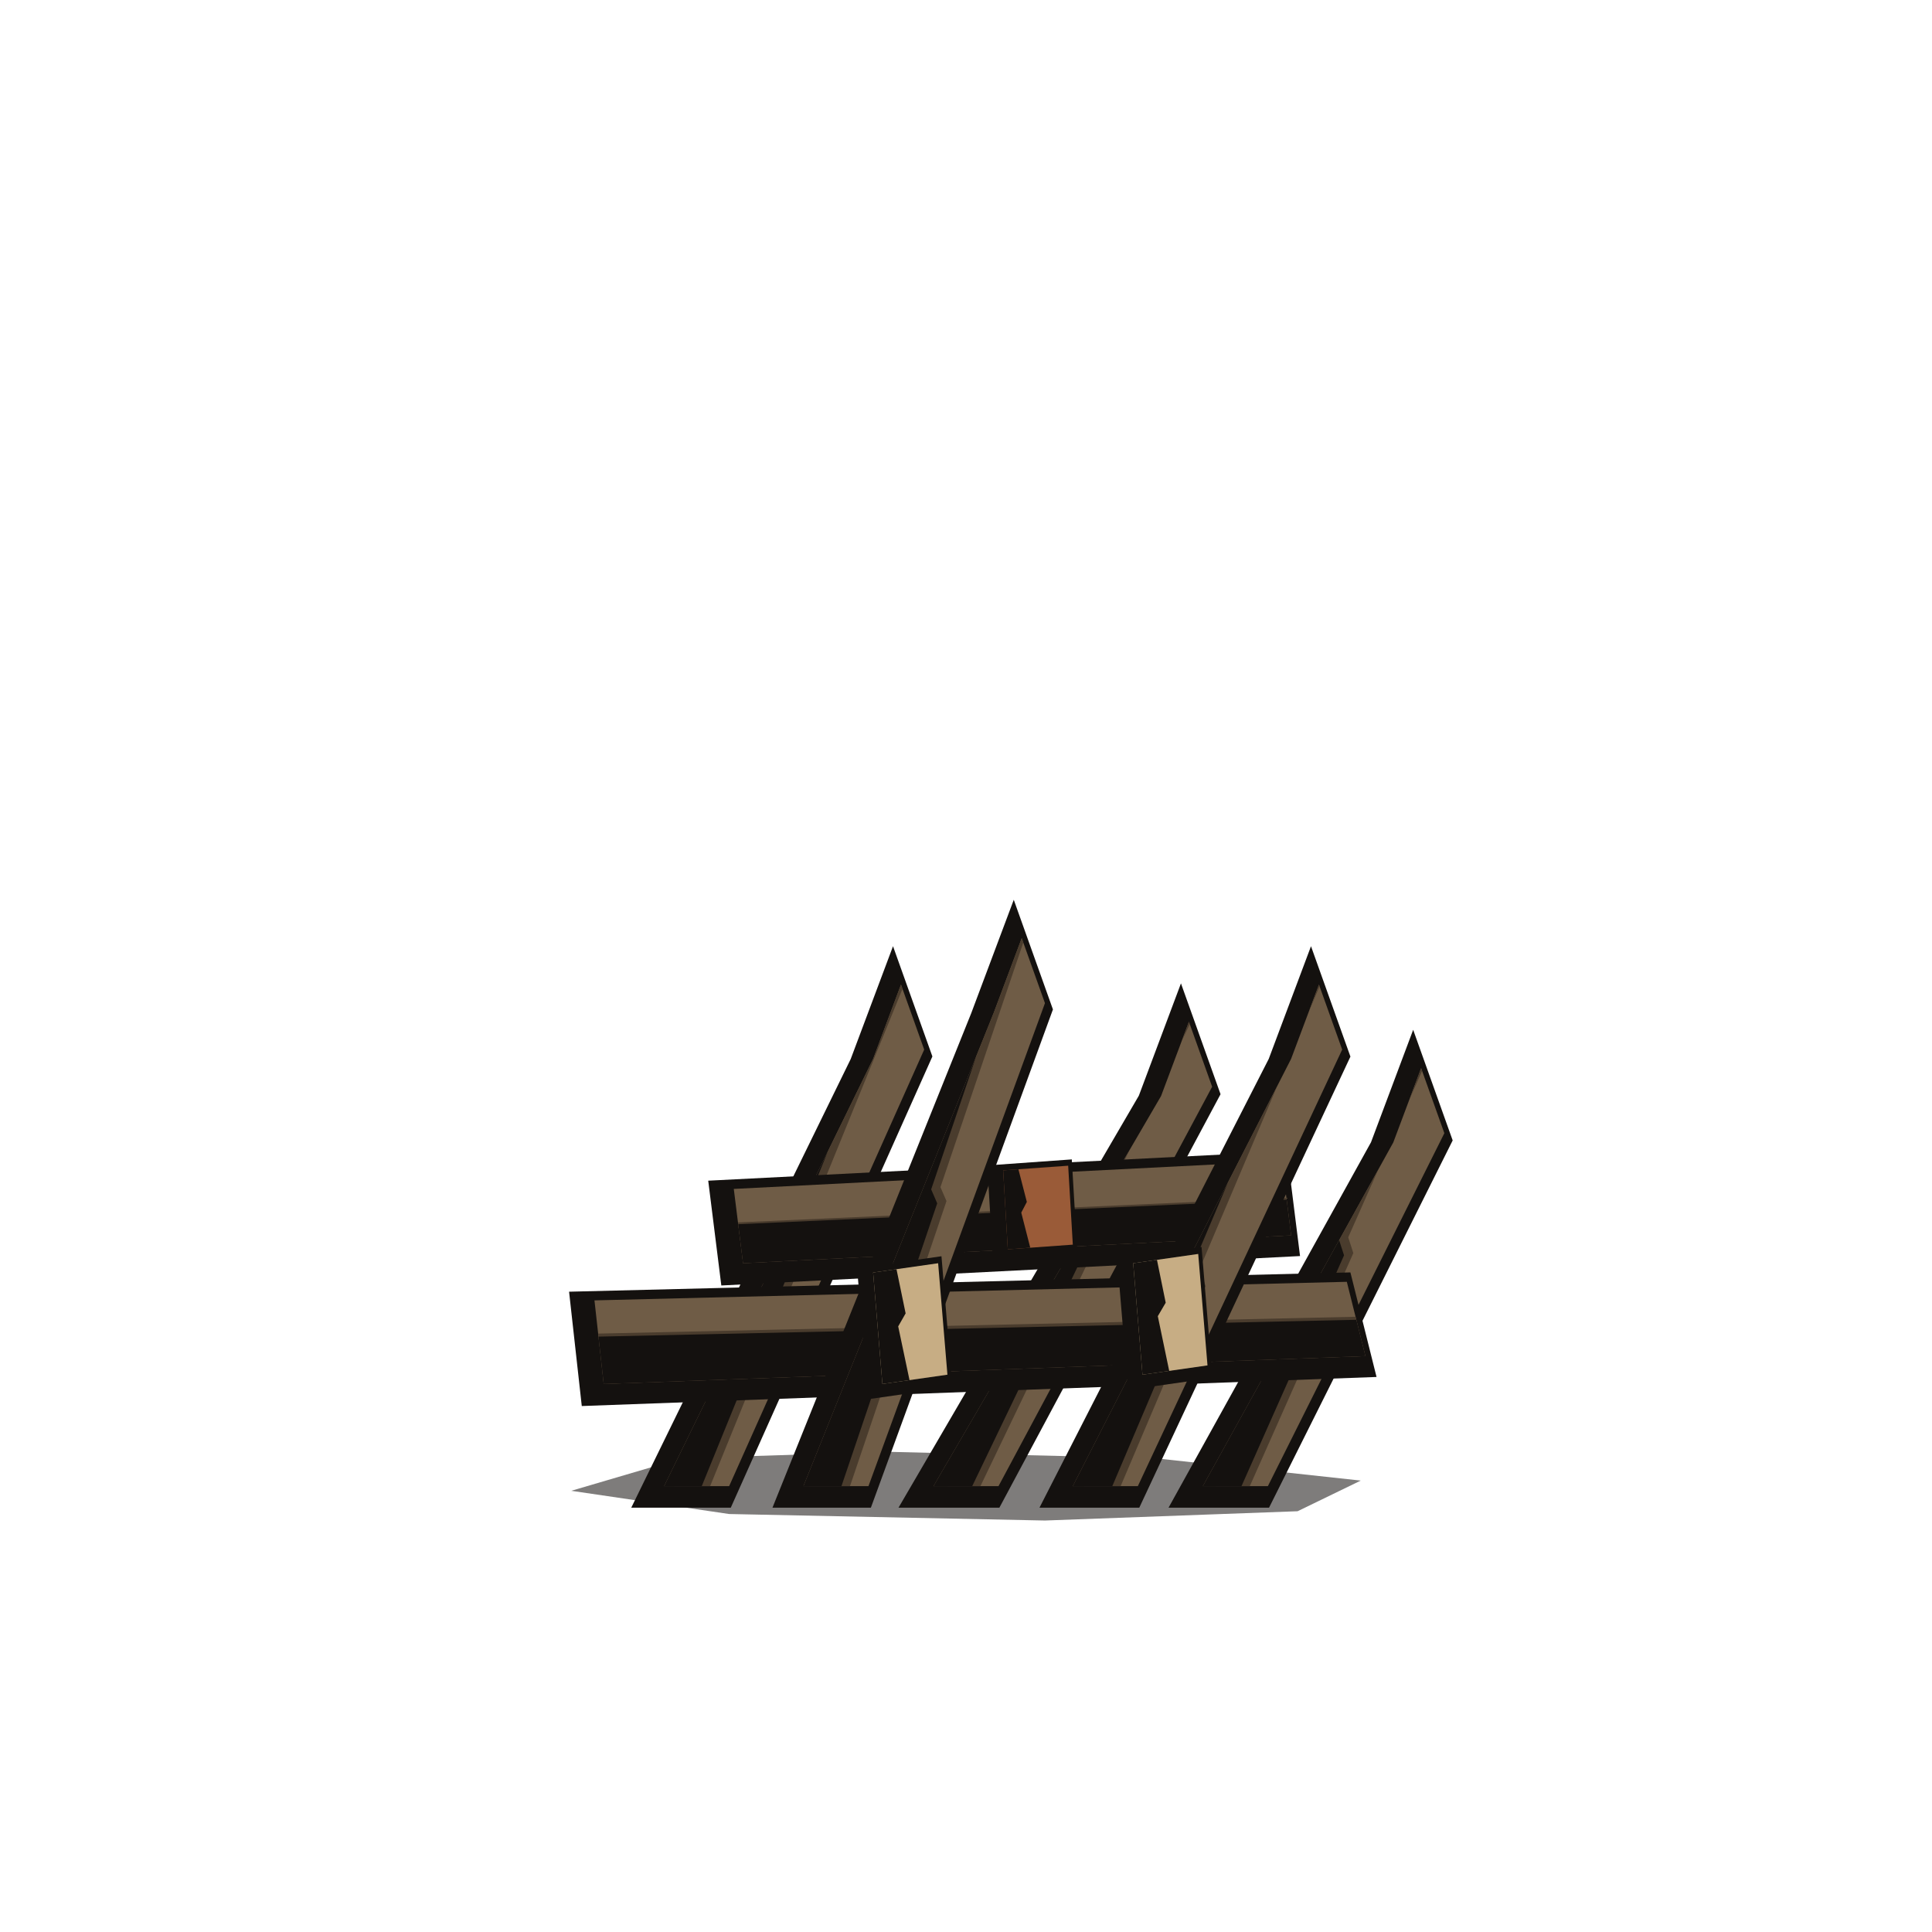
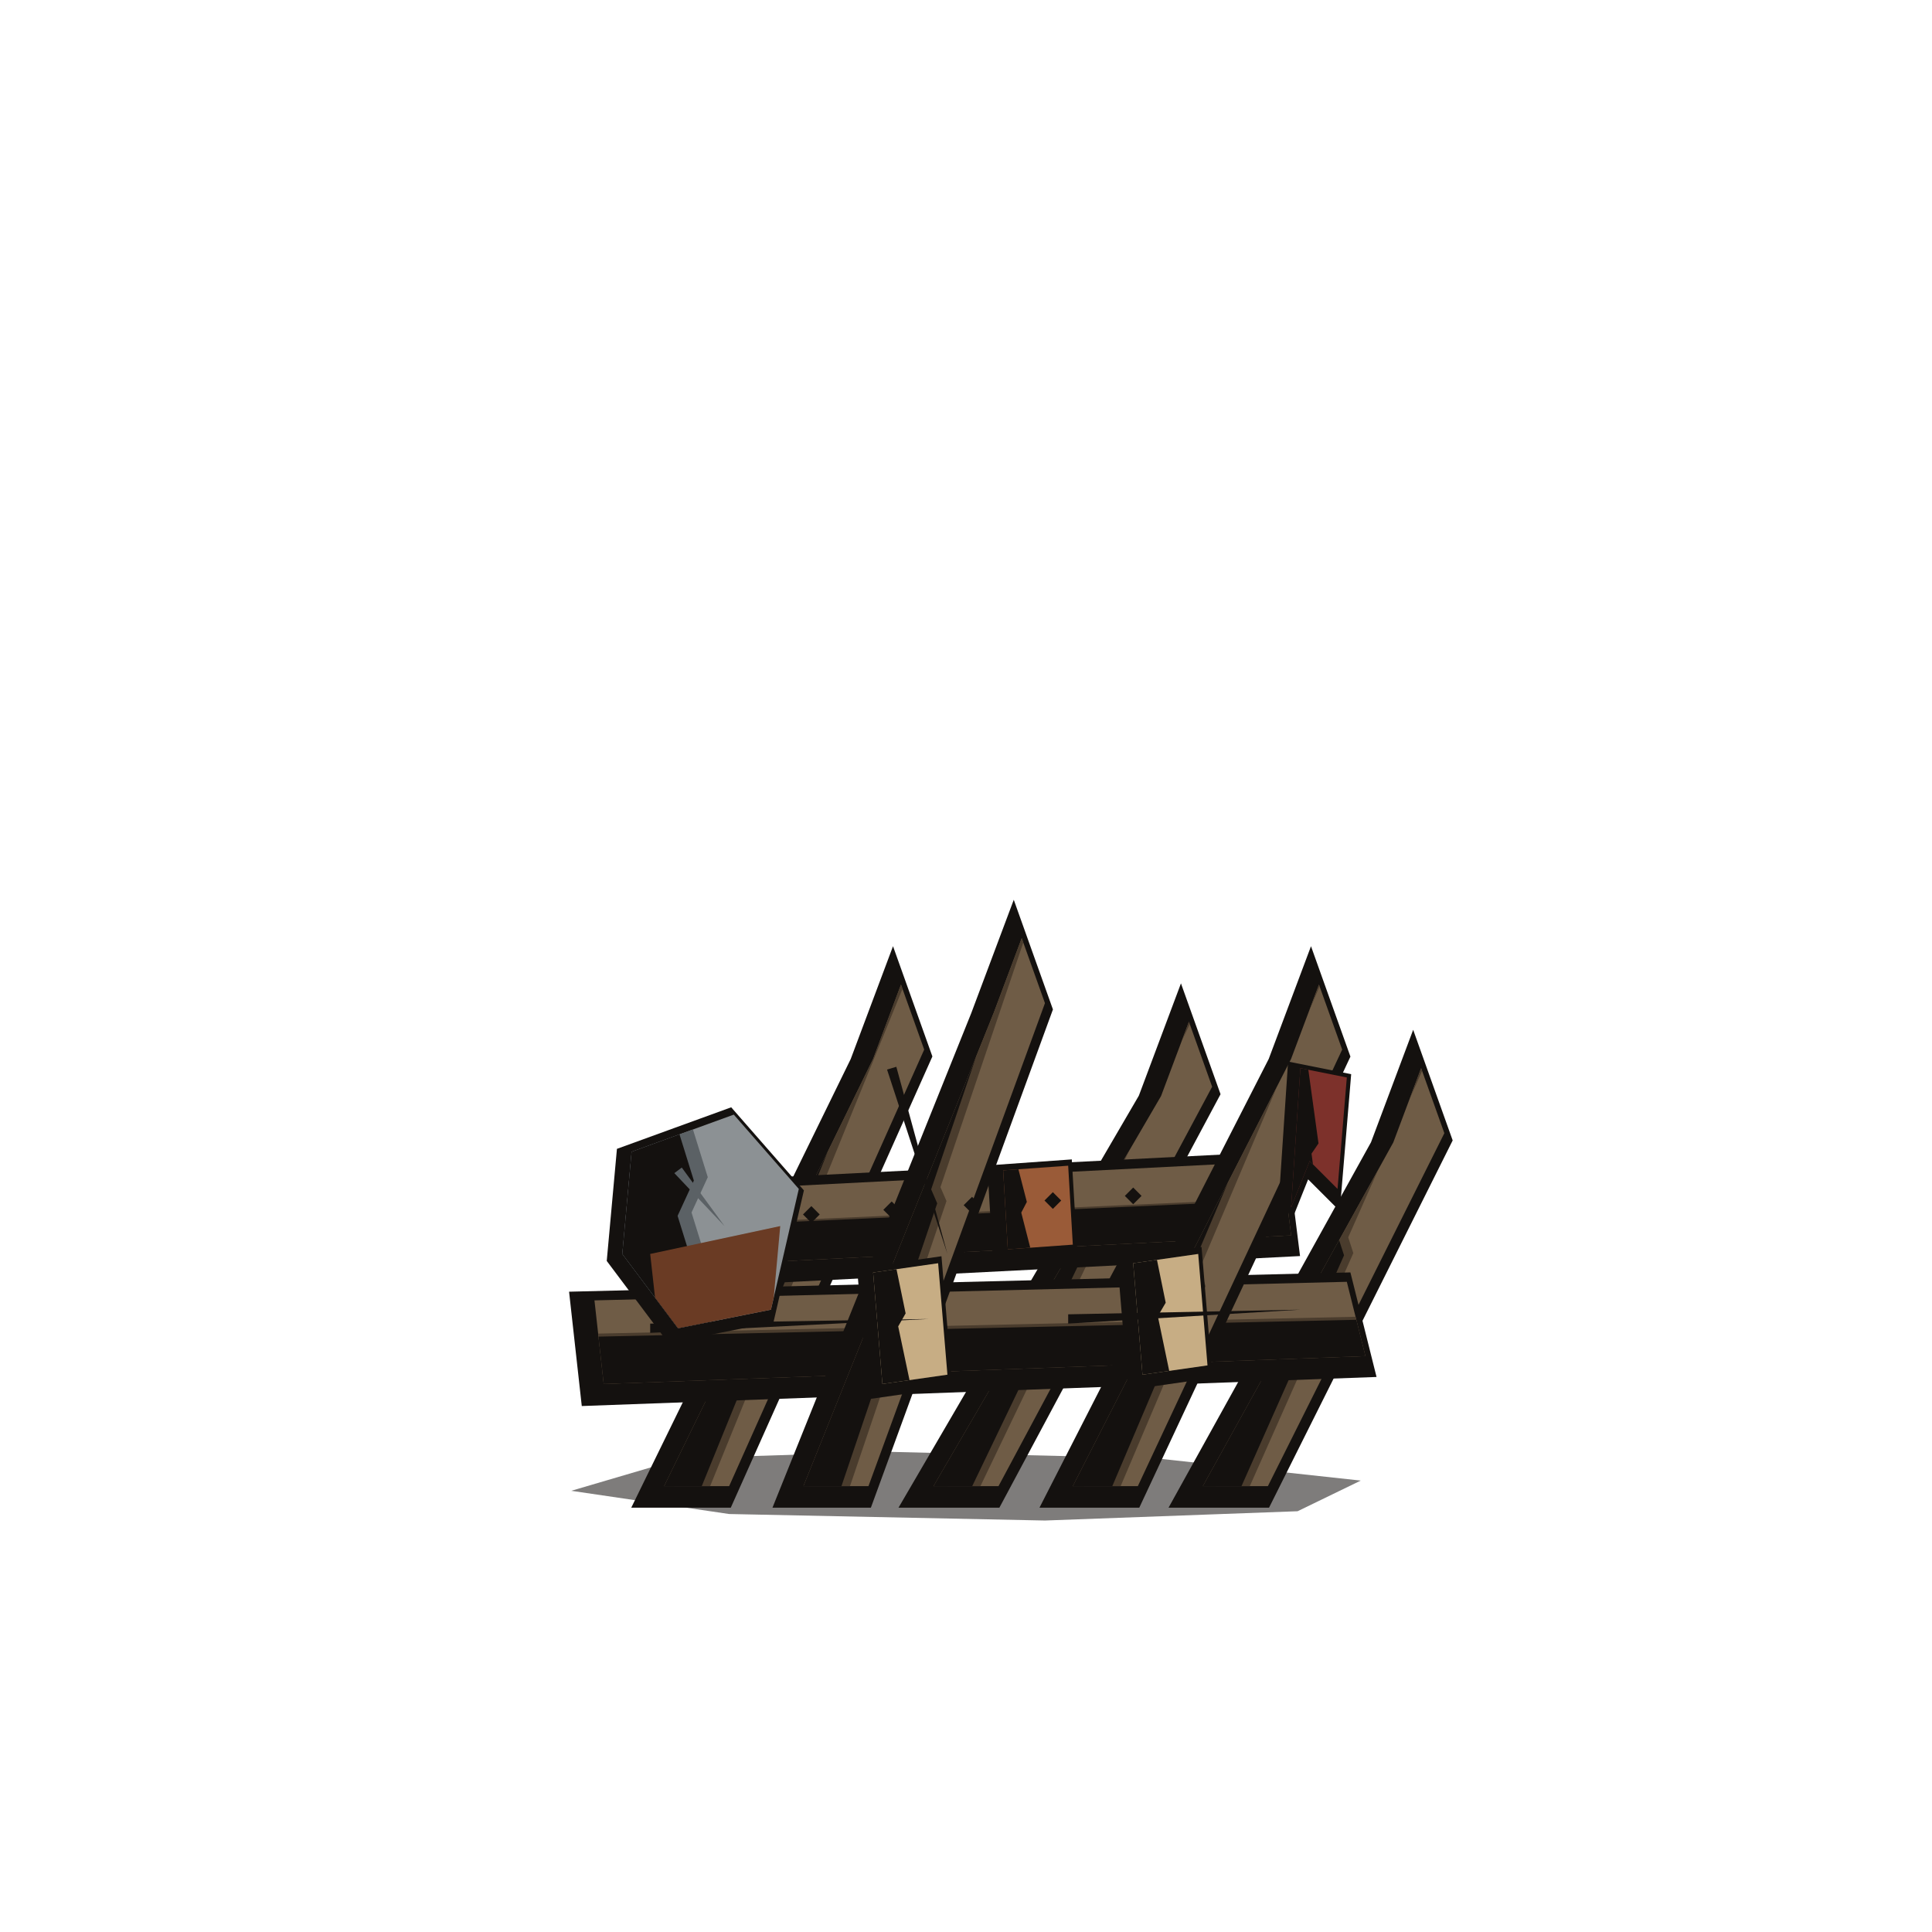
<svg xmlns="http://www.w3.org/2000/svg" id="barricade" width="416" height="416" viewBox="-80 -80 416 416">
  <g id="barricade-shadow-layer" transform="translate(128 240) rotate(0) scale(1 1) translate(-128 -240)">
    <path id="barricade-shadow-blot" d="M 43 241 L 66.8 234 L 111 232.6 L 168.8 234 L 213 238.8 L 199.4 245.4 L 145 247.4 L 77 246 Z" fill="#14110f" opacity="0.55" />
  </g>
  <g id="barricade-frame-layer" transform="translate(128 220) rotate(0) scale(1 1) translate(-128 -220)">
    <defs>
      <path id="barricade-frame-stake-a-shape" d="M 63 240 L 77 240 L 119 146 L 114 132 L 108 148 Z" />
      <clipPath id="barricade-frame-stake-a-clip">
        <use href="#barricade-frame-stake-a-shape" />
      </clipPath>
      <path id="barricade-frame-stake-c-shape" d="M 121 240 L 135 240 L 181 154 L 176 140 L 170 156 Z" />
      <clipPath id="barricade-frame-stake-c-clip">
        <use href="#barricade-frame-stake-c-shape" />
      </clipPath>
      <path id="barricade-frame-stake-e-shape" d="M 179 240 L 193 240 L 231 164 L 226 150 L 220 166 Z" />
      <clipPath id="barricade-frame-stake-e-clip">
        <use href="#barricade-frame-stake-e-shape" />
      </clipPath>
      <path id="barricade-frame-log-shape" d="M 48 200 L 210 196 L 214 212 L 50 218 Z" />
      <clipPath id="barricade-frame-log-clip">
        <use href="#barricade-frame-log-shape" />
      </clipPath>
      <path id="barricade-frame-plank-shape" d="M 78 176 L 196 170 L 198 186 L 80 192 Z" />
      <clipPath id="barricade-frame-plank-clip">
        <use href="#barricade-frame-plank-shape" />
      </clipPath>
      <path id="barricade-frame-stake-b-shape" d="M 93 240 L 107 240 L 145 136 L 140 122 L 134 138 Z" />
      <clipPath id="barricade-frame-stake-b-clip">
        <use href="#barricade-frame-stake-b-shape" />
      </clipPath>
      <path id="barricade-frame-stake-d-shape" d="M 151 240 L 165 240 L 209 146 L 204 132 L 198 148 Z" />
      <clipPath id="barricade-frame-stake-d-clip">
        <use href="#barricade-frame-stake-d-shape" />
      </clipPath>
      <path id="barricade-frame-rope-a-shape" d="M 108 194 L 122 192 L 124 216 L 110 218 Z" />
      <clipPath id="barricade-frame-rope-a-clip">
        <use href="#barricade-frame-rope-a-shape" />
      </clipPath>
      <path id="barricade-frame-rope-b-shape" d="M 164 192 L 178 190 L 180 214 L 166 216 Z" />
      <clipPath id="barricade-frame-rope-b-clip">
        <use href="#barricade-frame-rope-b-shape" />
      </clipPath>
      <path id="barricade-frame-plate-shape" d="M 136 172 L 150 171 L 151 188 L 137 189 Z" />
      <clipPath id="barricade-frame-plate-clip">
        <use href="#barricade-frame-plate-shape" />
+       </clipPath>
+       <path id="barricade-frame-shield-shape" d="M 56 168 L 78 160 L 92 176 L 86 202 L 66 206 L 54 190 Z" />
+       <clipPath id="barricade-frame-shield-clip">
+         <use href="#barricade-frame-shield-shape" />
+       </clipPath>
+       <path id="barricade-frame-rag-shape" d="M 200 150 L 210 152 L 208 176 L 202 170 L 198 180 Z" />
+       <clipPath id="barricade-frame-rag-clip">
+         <use href="#barricade-frame-rag-shape" />
      </clipPath>
    </defs>
    <g id="barricade-frame-stake-a">
      <use id="barricade-frame-stake-a-line" href="#barricade-frame-stake-a-shape" transform="translate(-1.79 1.34)" fill="#14110f" stroke="#14110f" stroke-width="6.6" stroke-linejoin="miter" stroke-miterlimit="3" />
      <g clip-path="url(#barricade-frame-stake-a-clip)">
        <use id="barricade-frame-stake-a-lit" href="#barricade-frame-stake-a-shape" fill="#6f5c46" />
        <path id="barricade-frame-stake-a-mid" d="M 69.8 243.2 L 94.3 183 L 93.3 180.1 L 114.2 128.8 L 102.2 123.9 L 55.9 237.5 Z" transform="translate(2 -0.48)" fill="#4a3c2d" />
        <path id="barricade-frame-stake-a-dark" d="M 69.8 243.2 L 94.3 183 L 93.3 180.1 L 114.2 128.8 L 102.2 123.9 L 55.9 237.5 Z" fill="#14110f" />
      </g>
    </g>
    <g id="barricade-frame-stake-c">
      <use id="barricade-frame-stake-c-line" href="#barricade-frame-stake-c-shape" transform="translate(-1.79 1.34)" fill="#14110f" stroke="#14110f" stroke-width="6.6" stroke-linejoin="miter" stroke-miterlimit="3" />
      <g clip-path="url(#barricade-frame-stake-c-clip)">
        <use id="barricade-frame-stake-c-lit" href="#barricade-frame-stake-c-shape" fill="#6f5c46" />
        <path id="barricade-frame-stake-c-mid" d="M 127.8 243.2 L 153.4 189.9 L 152.4 186.5 L 176.2 136.8 L 164.7 131.2 L 114.1 236.6 Z" transform="translate(2 -0.48)" fill="#4a3c2d" />
        <path id="barricade-frame-stake-c-dark" d="M 127.8 243.2 L 153.4 189.9 L 152.4 186.5 L 176.2 136.8 L 164.7 131.2 L 114.1 236.6 Z" fill="#14110f" />
      </g>
    </g>
    <g id="barricade-frame-stake-e">
      <use id="barricade-frame-stake-e-line" href="#barricade-frame-stake-e-shape" transform="translate(-1.79 1.34)" fill="#14110f" stroke="#14110f" stroke-width="6.6" stroke-linejoin="miter" stroke-miterlimit="3" />
      <g clip-path="url(#barricade-frame-stake-e-clip)">
        <use id="barricade-frame-stake-e-lit" href="#barricade-frame-stake-e-shape" fill="#6f5c46" />
        <path id="barricade-frame-stake-e-mid" d="M 185.9 243.2 L 209.4 190.3 L 208.3 186.9 L 226.1 146.8 L 214.4 141.6 L 172 237.1 Z" transform="translate(2 -0.48)" fill="#4a3c2d" />
        <path id="barricade-frame-stake-e-dark" d="M 185.9 243.2 L 209.4 190.3 L 208.3 186.9 L 226.1 146.8 L 214.4 141.6 L 172 237.1 Z" fill="#14110f" />
      </g>
    </g>
    <g id="barricade-frame-log">
      <use id="barricade-frame-log-line" href="#barricade-frame-log-shape" transform="translate(-1.79 1.34)" fill="#14110f" stroke="#14110f" stroke-width="6.6" stroke-linejoin="miter" stroke-miterlimit="3" />
      <g clip-path="url(#barricade-frame-log-clip)">
        <use id="barricade-frame-log-lit" href="#barricade-frame-log-shape" fill="#6f5c46" />
        <path id="barricade-frame-log-mid" d="M 40 208 L 220 204 L 220 222 L 40 224 Z" transform="translate(3 -0.72)" fill="#4a3c2d" />
        <path id="barricade-frame-log-dark" d="M 40 208 L 220 204 L 220 222 L 40 224 Z" fill="#14110f" />
      </g>
    </g>
    <g id="barricade-frame-plank">
      <use id="barricade-frame-plank-line" href="#barricade-frame-plank-shape" transform="translate(-1.79 1.34)" fill="#14110f" stroke="#14110f" stroke-width="6.6" stroke-linejoin="miter" stroke-miterlimit="3" />
      <g clip-path="url(#barricade-frame-plank-clip)">
        <use id="barricade-frame-plank-lit" href="#barricade-frame-plank-shape" fill="#6f5c46" />
        <path id="barricade-frame-plank-mid" d="M 70 184 L 204 178 L 204 196 L 70 198 Z" transform="translate(2 -0.48)" fill="#4a3c2d" />
        <path id="barricade-frame-plank-dark" d="M 70 184 L 204 178 L 204 196 L 70 198 Z" fill="#14110f" />
      </g>
    </g>
    <g id="barricade-frame-stake-b">
      <use id="barricade-frame-stake-b-line" href="#barricade-frame-stake-b-shape" transform="translate(-1.79 1.34)" fill="#14110f" stroke="#14110f" stroke-width="6.6" stroke-linejoin="miter" stroke-miterlimit="3" />
      <g clip-path="url(#barricade-frame-stake-b-clip)">
        <use id="barricade-frame-stake-b-lit" href="#barricade-frame-stake-b-shape" fill="#6f5c46" />
        <path id="barricade-frame-stake-b-mid" d="M 100.1 243.2 L 121.8 179.1 L 120.5 176.1 L 139.9 118.8 L 127.7 114.7 L 85.8 238.3 Z" transform="translate(2 -0.48)" fill="#4a3c2d" />
        <path id="barricade-frame-stake-b-dark" d="M 100.1 243.2 L 121.8 179.1 L 120.5 176.1 L 139.9 118.8 L 127.7 114.7 L 85.8 238.3 Z" fill="#14110f" />
      </g>
    </g>
    <g id="barricade-frame-stake-d">
      <use id="barricade-frame-stake-d-line" href="#barricade-frame-stake-d-shape" transform="translate(-1.79 1.34)" fill="#14110f" stroke="#14110f" stroke-width="6.6" stroke-linejoin="miter" stroke-miterlimit="3" />
      <g clip-path="url(#barricade-frame-stake-d-clip)">
        <use id="barricade-frame-stake-d-lit" href="#barricade-frame-stake-d-shape" fill="#6f5c46" />
        <path id="barricade-frame-stake-d-mid" d="M 158.1 243.3 L 177.6 197.4 L 176.3 193.7 L 203.9 128.7 L 192.3 123.8 L 143.9 237.3 Z" transform="translate(2 -0.48)" fill="#4a3c2d" />
        <path id="barricade-frame-stake-d-dark" d="M 158.1 243.3 L 177.6 197.4 L 176.3 193.7 L 203.9 128.7 L 192.3 123.8 L 143.9 237.3 Z" fill="#14110f" />
      </g>
    </g>
    <g id="barricade-frame-rope-a">
      <use id="barricade-frame-rope-a-line" href="#barricade-frame-rope-a-shape" transform="translate(-1.19 0.89)" fill="#14110f" stroke="#14110f" stroke-width="4.2" stroke-linejoin="miter" stroke-miterlimit="3" />
      <g clip-path="url(#barricade-frame-rope-a-clip)">
        <use id="barricade-frame-rope-a-lit" href="#barricade-frame-rope-a-shape" fill="#c7ad84" />
        <path id="barricade-frame-rope-a-dark" d="M 96 188 L 111.9 187.8 L 115 202.8 L 113.4 205.6 L 116.9 222.2 L 96 222 Z" fill="#14110f" />
      </g>
    </g>
    <g id="barricade-frame-rope-b">
      <use id="barricade-frame-rope-b-line" href="#barricade-frame-rope-b-shape" transform="translate(-1.19 0.89)" fill="#14110f" stroke="#14110f" stroke-width="4.2" stroke-linejoin="miter" stroke-miterlimit="3" />
      <g clip-path="url(#barricade-frame-rope-b-clip)">
        <use id="barricade-frame-rope-b-lit" href="#barricade-frame-rope-b-shape" fill="#c7ad84" />
        <path id="barricade-frame-rope-b-dark" d="M 152 186 L 168 185.8 L 171 200.5 L 169.3 203.4 L 172.8 220.2 L 152 220 Z" fill="#14110f" />
      </g>
    </g>
    <g id="barricade-frame-plate">
      <use id="barricade-frame-plate-line" href="#barricade-frame-plate-shape" transform="translate(-1.19 0.89)" fill="#14110f" stroke="#14110f" stroke-width="4.2" stroke-linejoin="miter" stroke-miterlimit="3" />
      <g clip-path="url(#barricade-frame-plate-clip)">
        <use id="barricade-frame-plate-lit" href="#barricade-frame-plate-shape" fill="#9a5b38" />
        <path id="barricade-frame-plate-dark" d="M 124 167 L 138 166.8 L 141.1 178.8 L 139.9 181.1 L 143 193.2 L 124 193 Z" fill="#14110f" />
      </g>
    </g>
+     <path id="barricade-frame-plank-nails-0" d="M 92.9 181.5 L 94.7 179.7 L 96.5 181.5 L 94.7 183.3 Z" fill="#14110f" />
+     <path id="barricade-frame-plank-nails-1" d="M 110.2 180.5 L 112 178.7 L 113.8 180.5 L 112 182.3 Z" fill="#14110f" />
+     <path id="barricade-frame-plank-nails-2" d="M 127.5 179.5 L 129.3 177.7 L 131.1 179.5 L 129.3 181.3 Z" fill="#14110f" />
+     <path id="barricade-frame-plank-nails-3" d="M 144.9 178.5 L 146.7 176.7 L 148.5 178.5 L 146.7 180.3 Z" fill="#14110f" />
+     <path id="barricade-frame-plank-nails-4" d="M 162.2 177.5 L 164 175.7 L 165.8 177.5 L 164 179.3 Z" fill="#14110f" />
+     <path id="barricade-frame-plank-nails-5" d="M 179.5 176.5 L 181.3 174.7 L 183.1 176.5 L 181.3 178.3 Z" fill="#14110f" />
+     <path id="barricade-frame-splits" d="M 60 207 L 120 204 L 60 205 Z M 150 205 L 200 202 L 150 203 Z M 111 150.3 L 124 190 L 113 149.7 Z" fill="#14110f" />
+     <g id="barricade-frame-shield">
+       <use id="barricade-frame-shield-line" href="#barricade-frame-shield-shape" transform="translate(-1.19 0.89)" fill="#14110f" stroke="#14110f" stroke-width="4.2" stroke-linejoin="miter" stroke-miterlimit="3" />
+       <g clip-path="url(#barricade-frame-shield-clip)">
+         <use id="barricade-frame-shield-lit" href="#barricade-frame-shield-shape" fill="#8c9194" />
+         <path id="barricade-frame-shield-mid" d="M 42 156 L 63.5 155.2 L 69.4 174.2 L 65.9 181.8 L 74.9 210.8 L 42 210 Z" transform="translate(3 -0.72)" fill="#5b6165" />
+         <path id="barricade-frame-shield-dark" d="M 42 156 L 63.5 155.2 L 69.4 174.2 L 65.9 181.8 L 74.9 210.8 L 42 210 Z" fill="#14110f" />
+         <path id="barricade-frame-shield-rust" d="M 60 190 L 88 184 L 86 206 L 62 208 Z" fill="#6a3b24" />
+         <path id="barricade-frame-shield-dent" d="M 65.2 172.6 L 76 184 L 66.8 171.4 Z" fill="#5b6165" />
+       </g>
+     </g>
+     <g id="barricade-frame-rag">
+       <use id="barricade-frame-rag-line" href="#barricade-frame-rag-shape" transform="translate(-0.99 0.74)" fill="#14110f" stroke="#14110f" stroke-width="3.6" stroke-linejoin="miter" stroke-miterlimit="3" />
+       <g clip-path="url(#barricade-frame-rag-clip)">
+         <use id="barricade-frame-rag-lit" href="#barricade-frame-rag-shape" fill="#7d312b" />
+         <path id="barricade-frame-rag-dark" d="M 186 146 L 201.1 145.9 L 203.9 166.2 L 202.4 168.4 L 204.5 184.1 L 186 184 Z" fill="#14110f" />
+       </g>
+     </g>
  </g>
</svg>
